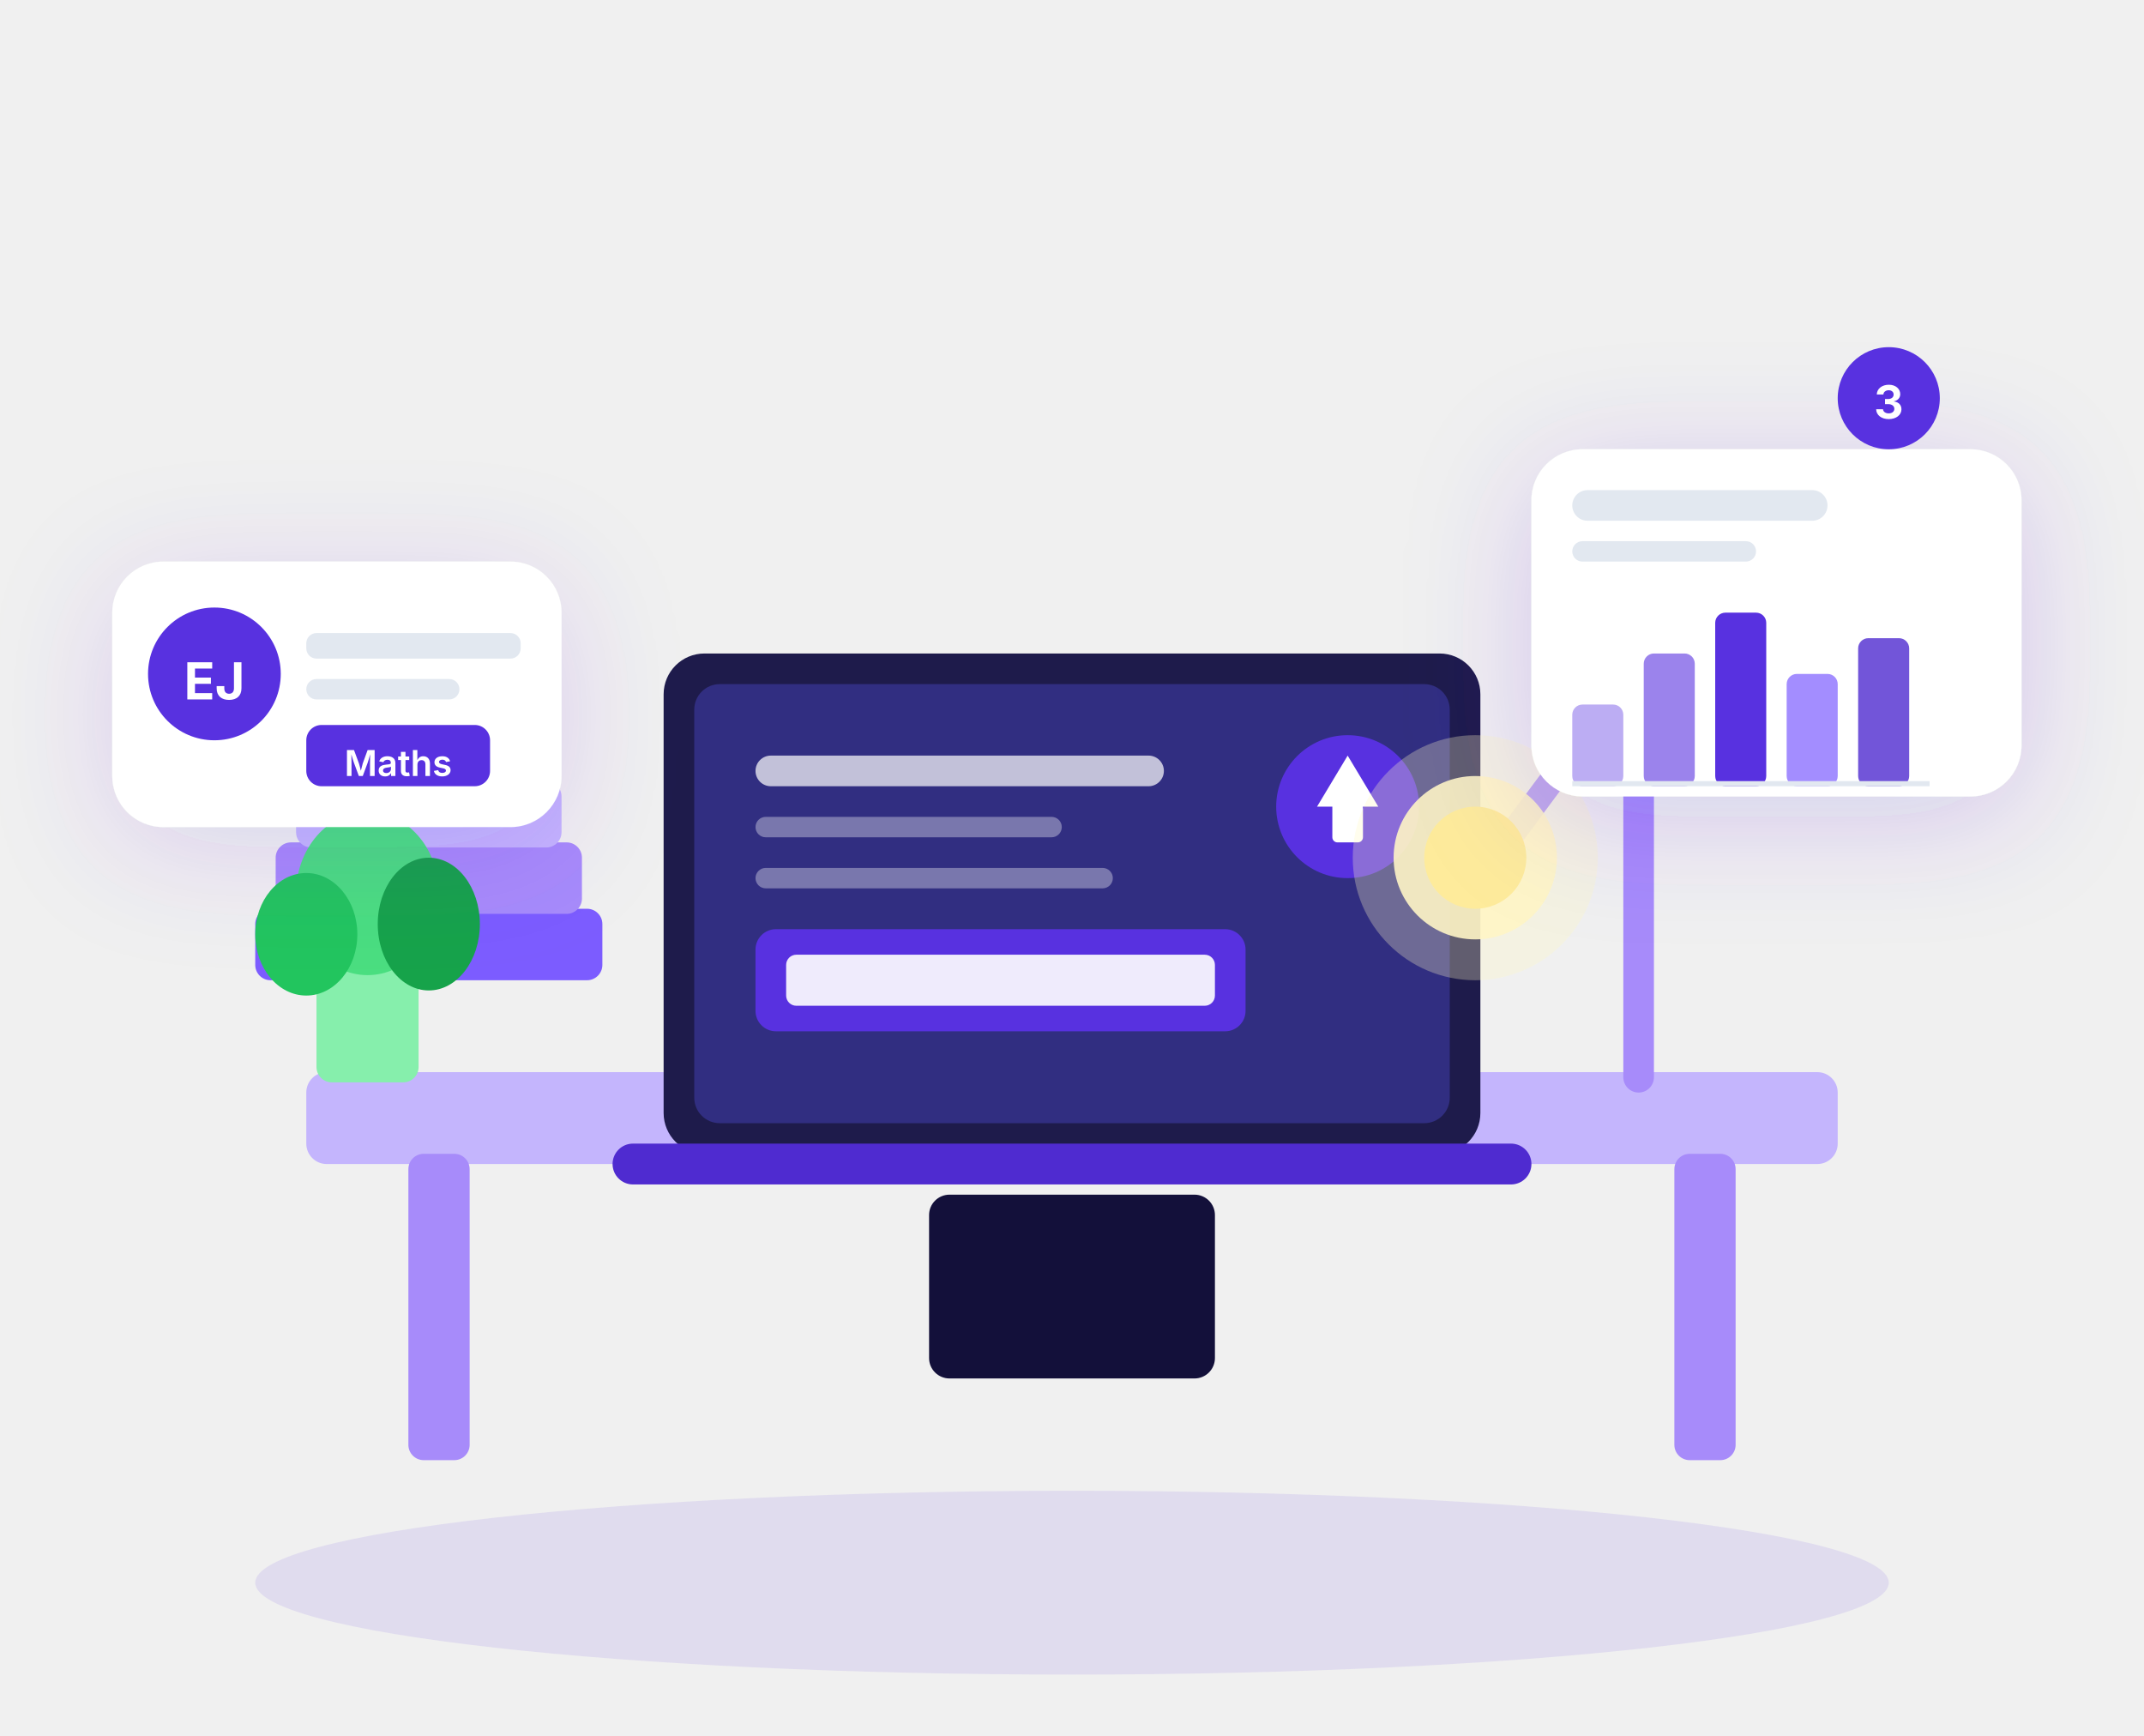
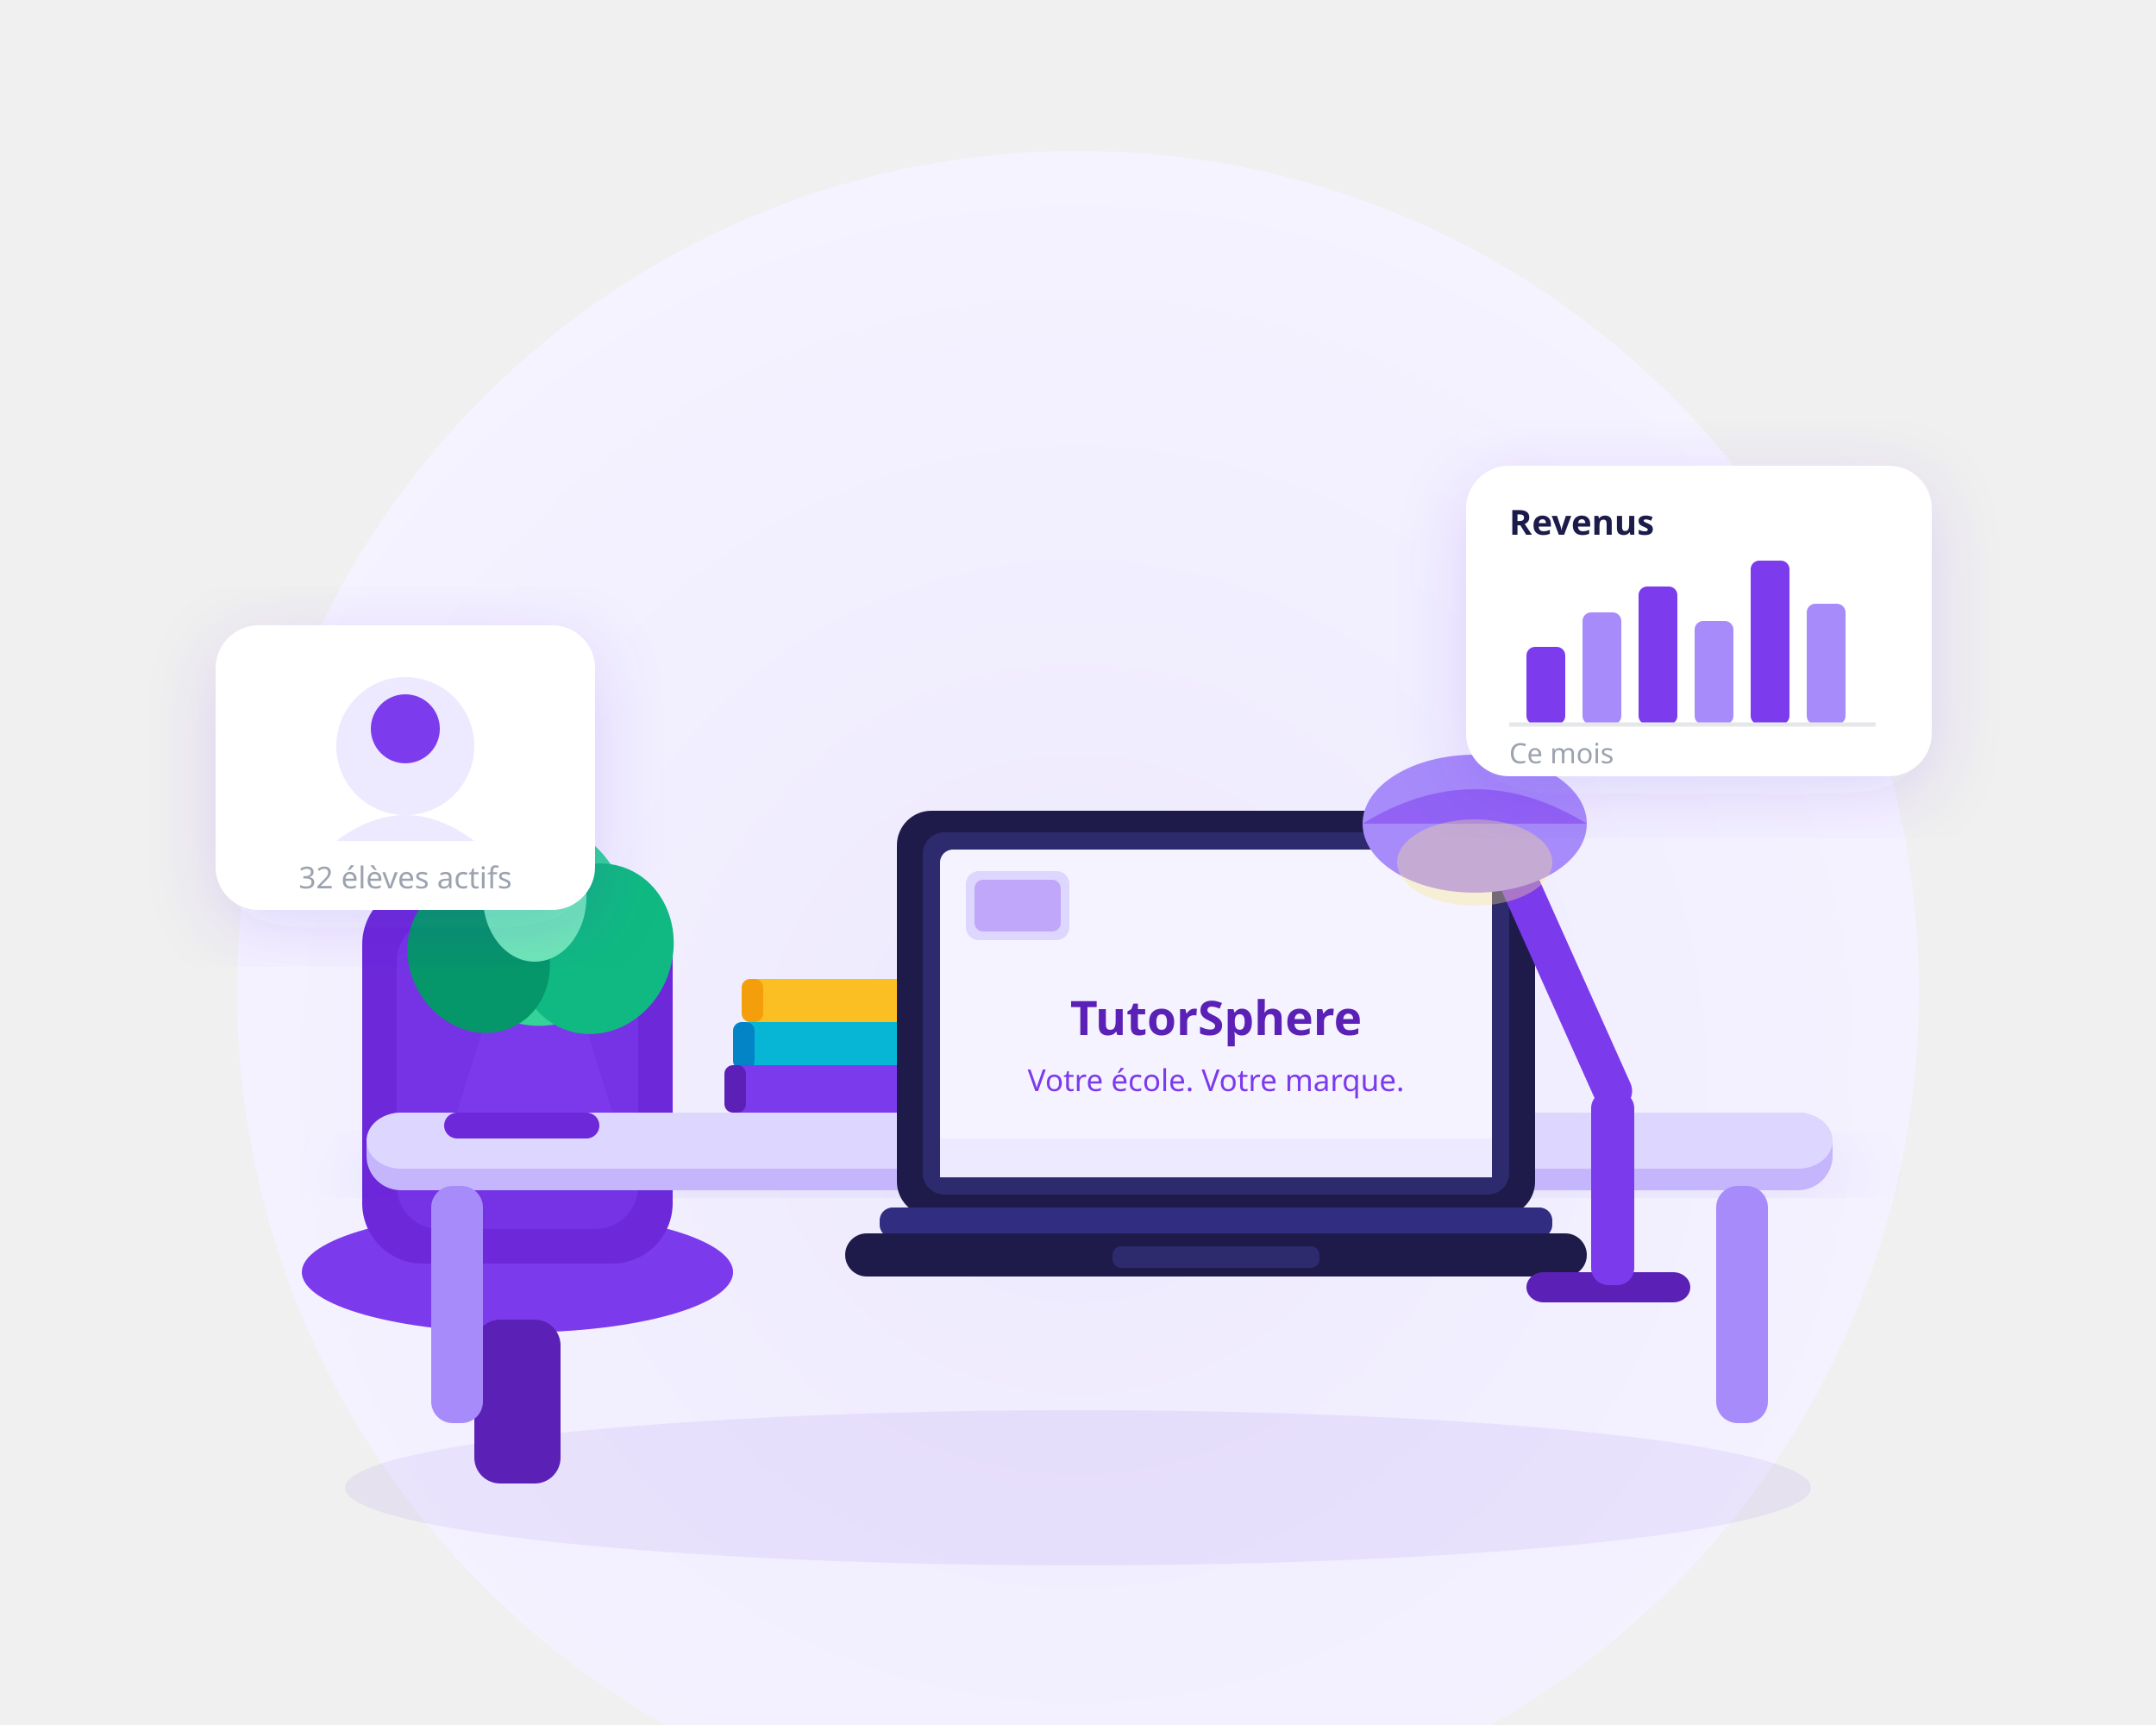
- <svg xmlns="http://www.w3.org/2000/svg" viewBox="0 0 420 340" fill="none">
-   <ellipse cx="210" cy="310" rx="160" ry="18" fill="rgba(88,49,224,0.10)" />
-   <rect x="60" y="210" width="300" height="18" rx="4" fill="#c4b5fd" />
-   <rect x="80" y="226" width="12" height="60" rx="3" fill="#a78bfa" />
-   <rect x="328" y="226" width="12" height="60" rx="3" fill="#a78bfa" />
-   <rect x="130" y="128" width="160" height="98" rx="8" fill="#1e1b4b" />
-   <rect x="136" y="134" width="148" height="86" rx="5" fill="#312e81" />
-   <rect x="148" y="148" width="80" height="6" rx="3" fill="rgba(255,255,255,0.7)" />
-   <rect x="148" y="160" width="60" height="4" rx="2" fill="rgba(255,255,255,0.35)" />
-   <rect x="148" y="170" width="70" height="4" rx="2" fill="rgba(255,255,255,0.35)" />
-   <rect x="148" y="182" width="96" height="20" rx="4" fill="#5831E0" />
-   <rect x="154" y="187" width="84" height="10" rx="2" fill="rgba(255,255,255,0.9)" />
-   <rect x="120" y="224" width="180" height="8" rx="4" fill="#4F2BD0" />
-   <rect x="182" y="234" width="56" height="36" rx="4" fill="#13103a" />
-   <circle cx="264" cy="158" r="14" fill="#5831E0" />
-   <polygon points="264,148 258,158 270,158" fill="white" />
-   <rect x="261" y="155" width="6" height="10" rx="1" fill="white" />
-   <rect x="50" y="178" width="68" height="14" rx="3" fill="#7C5CFF" />
-   <rect x="54" y="165" width="60" height="14" rx="3" fill="#a78bfa" />
-   <rect x="58" y="153" width="52" height="13" rx="3" fill="#c4b5fd" />
-   <rect x="318" y="130" width="6" height="84" rx="3" fill="#a78bfa" />
-   <line x1="321" y1="130" x2="295" y2="165" stroke="#a78bfa" stroke-width="5" stroke-linecap="round" />
-   <circle cx="289" cy="168" r="16" fill="#fef3c7" opacity="0.9" />
-   <circle cx="289" cy="168" r="10" fill="#fde68a" />
-   <circle cx="289" cy="168" r="24" fill="#fef9c3" opacity="0.3" />
-   <rect x="62" y="186" width="20" height="26" rx="3" fill="#86efac" />
-   <ellipse cx="72" cy="175" rx="14" ry="16" fill="#4ade80" />
-   <ellipse cx="60" cy="183" rx="10" ry="12" fill="#22c55e" />
-   <ellipse cx="84" cy="181" rx="10" ry="13" fill="#16a34a" />
-   <rect x="300" y="88" width="96" height="68" rx="10" fill="white" filter="drop-shadow(0 4px 12px rgba(88,49,224,0.18))" />
-   <rect x="308" y="96" width="50" height="6" rx="3" fill="#e2e8f0" />
-   <rect x="308" y="106" width="36" height="4" rx="2" fill="#e2e8f0" />
-   <rect x="308" y="138" width="10" height="16" rx="2" fill="#5831E0" opacity="0.4" />
-   <rect x="322" y="128" width="10" height="26" rx="2" fill="#5831E0" opacity="0.6" />
-   <rect x="336" y="120" width="10" height="34" rx="2" fill="#5831E0" />
-   <rect x="350" y="132" width="10" height="22" rx="2" fill="#7C5CFF" opacity="0.7" />
-   <rect x="364" y="125" width="10" height="29" rx="2" fill="#4F2BD0" opacity="0.8" />
-   <rect x="308" y="153" width="70" height="1" fill="#e2e8f0" />
-   <rect x="22" y="110" width="88" height="52" rx="10" fill="white" filter="drop-shadow(0 4px 12px rgba(88,49,224,0.15))" />
-   <circle cx="42" cy="132" r="13" fill="#5831E0" />
-   <text x="42" y="137" text-anchor="middle" fill="white" font-size="10" font-weight="700" font-family="Inter,sans-serif">EJ</text>
-   <rect x="60" y="124" width="42" height="5" rx="2" fill="#e2e8f0" />
-   <rect x="60" y="133" width="30" height="4" rx="2" fill="#e2e8f0" />
-   <rect x="60" y="142" width="36" height="12" rx="3" fill="#5831E0" />
-   <text x="78" y="152" text-anchor="middle" fill="white" font-size="7" font-weight="600" font-family="Inter,sans-serif">Maths</text>
-   <circle cx="370" cy="78" r="10" fill="#5831E0" />
-   <text x="370" y="82" text-anchor="middle" fill="white" font-size="9" font-weight="700" font-family="Inter,sans-serif">3</text>
+ <svg xmlns="http://www.w3.org/2000/svg" viewBox="0 0 500 400" aria-hidden="true">
+   <defs>
+     <radialGradient id="bgCircle" cx="50%" cy="55%" r="55%">
+       <stop offset="0%" stop-color="#ede9fe" />
+       <stop offset="100%" stop-color="#f5f3ff" />
+     </radialGradient>
+     <filter id="cardShadow" x="-20%" y="-20%" width="140%" height="140%">
+       <feDropShadow dx="0" dy="4" stdDeviation="8" flood-color="rgba(88,49,224,0.14)" />
+     </filter>
+     <filter id="deskShadow">
+       <feDropShadow dx="0" dy="6" stdDeviation="10" flood-color="rgba(88,49,224,0.10)" />
+     </filter>
+   </defs>
+   <circle cx="250" cy="230" r="195" fill="url(#bgCircle)" />
+   <ellipse cx="250" cy="345" rx="170" ry="18" fill="rgba(100,60,220,0.08)" />
+   <ellipse cx="120" cy="295" rx="50" ry="14" fill="#7c3aed" />
+   <rect x="84" y="205" width="72" height="88" rx="14" fill="#6d28d9" />
+   <rect x="92" y="213" width="56" height="72" rx="10" fill="#7c3aed" opacity="0.6" />
+   <rect x="110" y="306" width="20" height="38" rx="6" fill="#5b21b6" />
+   <rect x="85" y="258" width="340" height="18" rx="8" fill="#c4b5fd" filter="url(#deskShadow)" />
+   <rect x="85" y="258" width="340" height="13" rx="8" fill="#ddd6fe" />
+   <rect x="100" y="275" width="12" height="55" rx="5" fill="#a78bfa" />
+   <rect x="398" y="275" width="12" height="55" rx="5" fill="#a78bfa" />
+   <path d="M106 258 l8-26 h20 l8 26 Z" fill="#7c3aed" opacity="0.85" />
+   <rect x="103" y="258" width="36" height="6" rx="3" fill="#6d28d9" />
+   <ellipse cx="124" cy="214" rx="22" ry="24" fill="#34d399" transform="rotate(-15,124,214)" />
+   <ellipse cx="138" cy="220" rx="18" ry="20" fill="#10b981" transform="rotate(20,138,220)" />
+   <ellipse cx="111" cy="222" rx="16" ry="18" fill="#059669" transform="rotate(-30,111,222)" />
+   <ellipse cx="124" cy="208" rx="12" ry="15" fill="#6ee7b7" />
+   <rect x="172" y="227" width="52" height="10" rx="3" fill="#fbbf24" />
+   <rect x="172" y="227" width="5" height="10" rx="2" fill="#f59e0b" />
+   <rect x="170" y="237" width="56" height="11" rx="3" fill="#06b6d4" />
+   <rect x="170" y="237" width="5" height="11" rx="2" fill="#0284c7" />
+   <rect x="168" y="247" width="60" height="11" rx="3" fill="#7c3aed" />
+   <rect x="168" y="247" width="5" height="11" rx="2" fill="#5b21b6" />
+   <rect x="208" y="188" width="148" height="94" rx="8" fill="#1e1b4b" />
+   <rect x="214" y="193" width="136" height="84" rx="5" fill="#2d2a6e" />
+   <rect x="218" y="197" width="128" height="76" rx="3" fill="#f5f3ff" />
+   <rect x="218" y="264" width="128" height="9" rx="0" fill="#ede9fe" />
+   <rect x="224" y="202" width="24" height="16" rx="3" fill="#ddd6fe" />
+   <rect x="226" y="204" width="20" height="12" rx="2" fill="#7c3aed" opacity="0.3" />
+   <text x="282" y="240" font-size="11" font-weight="800" fill="#5b21b6" text-anchor="middle" font-family="sans-serif">TutorSphere</text>
+   <text x="282" y="253" font-size="7" fill="#7c3aed" text-anchor="middle" font-family="sans-serif">Votre école. Votre marque.</text>
+   <rect x="204" y="280" width="156" height="7" rx="3" fill="#312e81" />
+   <rect x="196" y="286" width="172" height="10" rx="5" fill="#1e1b4b" />
+   <rect x="258" y="289" width="48" height="5" rx="2" fill="#2d2a6e" />
+   <rect x="354" y="295" width="38" height="7" rx="4" fill="#5b21b6" />
+   <rect x="369" y="253" width="10" height="45" rx="4" fill="#7c3aed" />
+   <line x1="374" y1="253" x2="348" y2="195" stroke="#7c3aed" stroke-width="9" stroke-linecap="round" />
+   <ellipse cx="342" cy="191" rx="26" ry="16" fill="#a78bfa" />
+   <path d="M316 191 Q342 175 368 191" fill="#7c3aed" opacity="0.5" />
+   <ellipse cx="342" cy="200" rx="18" ry="10" fill="#fde68a" opacity="0.35" />
+   <g transform="translate(340,108)" filter="url(#cardShadow)">
+     <rect width="108" height="72" rx="10" fill="white" />
+     <rect x="14" y="42" width="9" height="18" rx="2" fill="#7c3aed" />
+     <rect x="27" y="34" width="9" height="26" rx="2" fill="#a78bfa" />
+     <rect x="40" y="28" width="9" height="32" rx="2" fill="#7c3aed" />
+     <rect x="53" y="36" width="9" height="24" rx="2" fill="#a78bfa" />
+     <rect x="66" y="22" width="9" height="38" rx="2" fill="#7c3aed" />
+     <rect x="79" y="32" width="9" height="28" rx="2" fill="#a78bfa" />
+     <line x1="10" y1="60" x2="95" y2="60" stroke="#e5e7eb" stroke-width="1" />
+     <text x="10" y="16" font-size="8" font-weight="700" fill="#1e1b4b" font-family="sans-serif">Revenus</text>
+     <text x="10" y="69" font-size="6.5" fill="#9ca3af" font-family="sans-serif">Ce mois</text>
+   </g>
+   <g transform="translate(50,145)" filter="url(#cardShadow)">
+     <rect width="88" height="66" rx="10" fill="white" />
+     <circle cx="44" cy="28" r="16" fill="#ede9fe" />
+     <circle cx="44" cy="24" r="8" fill="#7c3aed" />
+     <path d="M28 50 Q44 38 60 50" fill="#ede9fe" />
+     <text x="44" y="61" font-size="7" fill="#9ca3af" text-anchor="middle" font-family="sans-serif">32 élèves actifs</text>
+   </g>
</svg>
